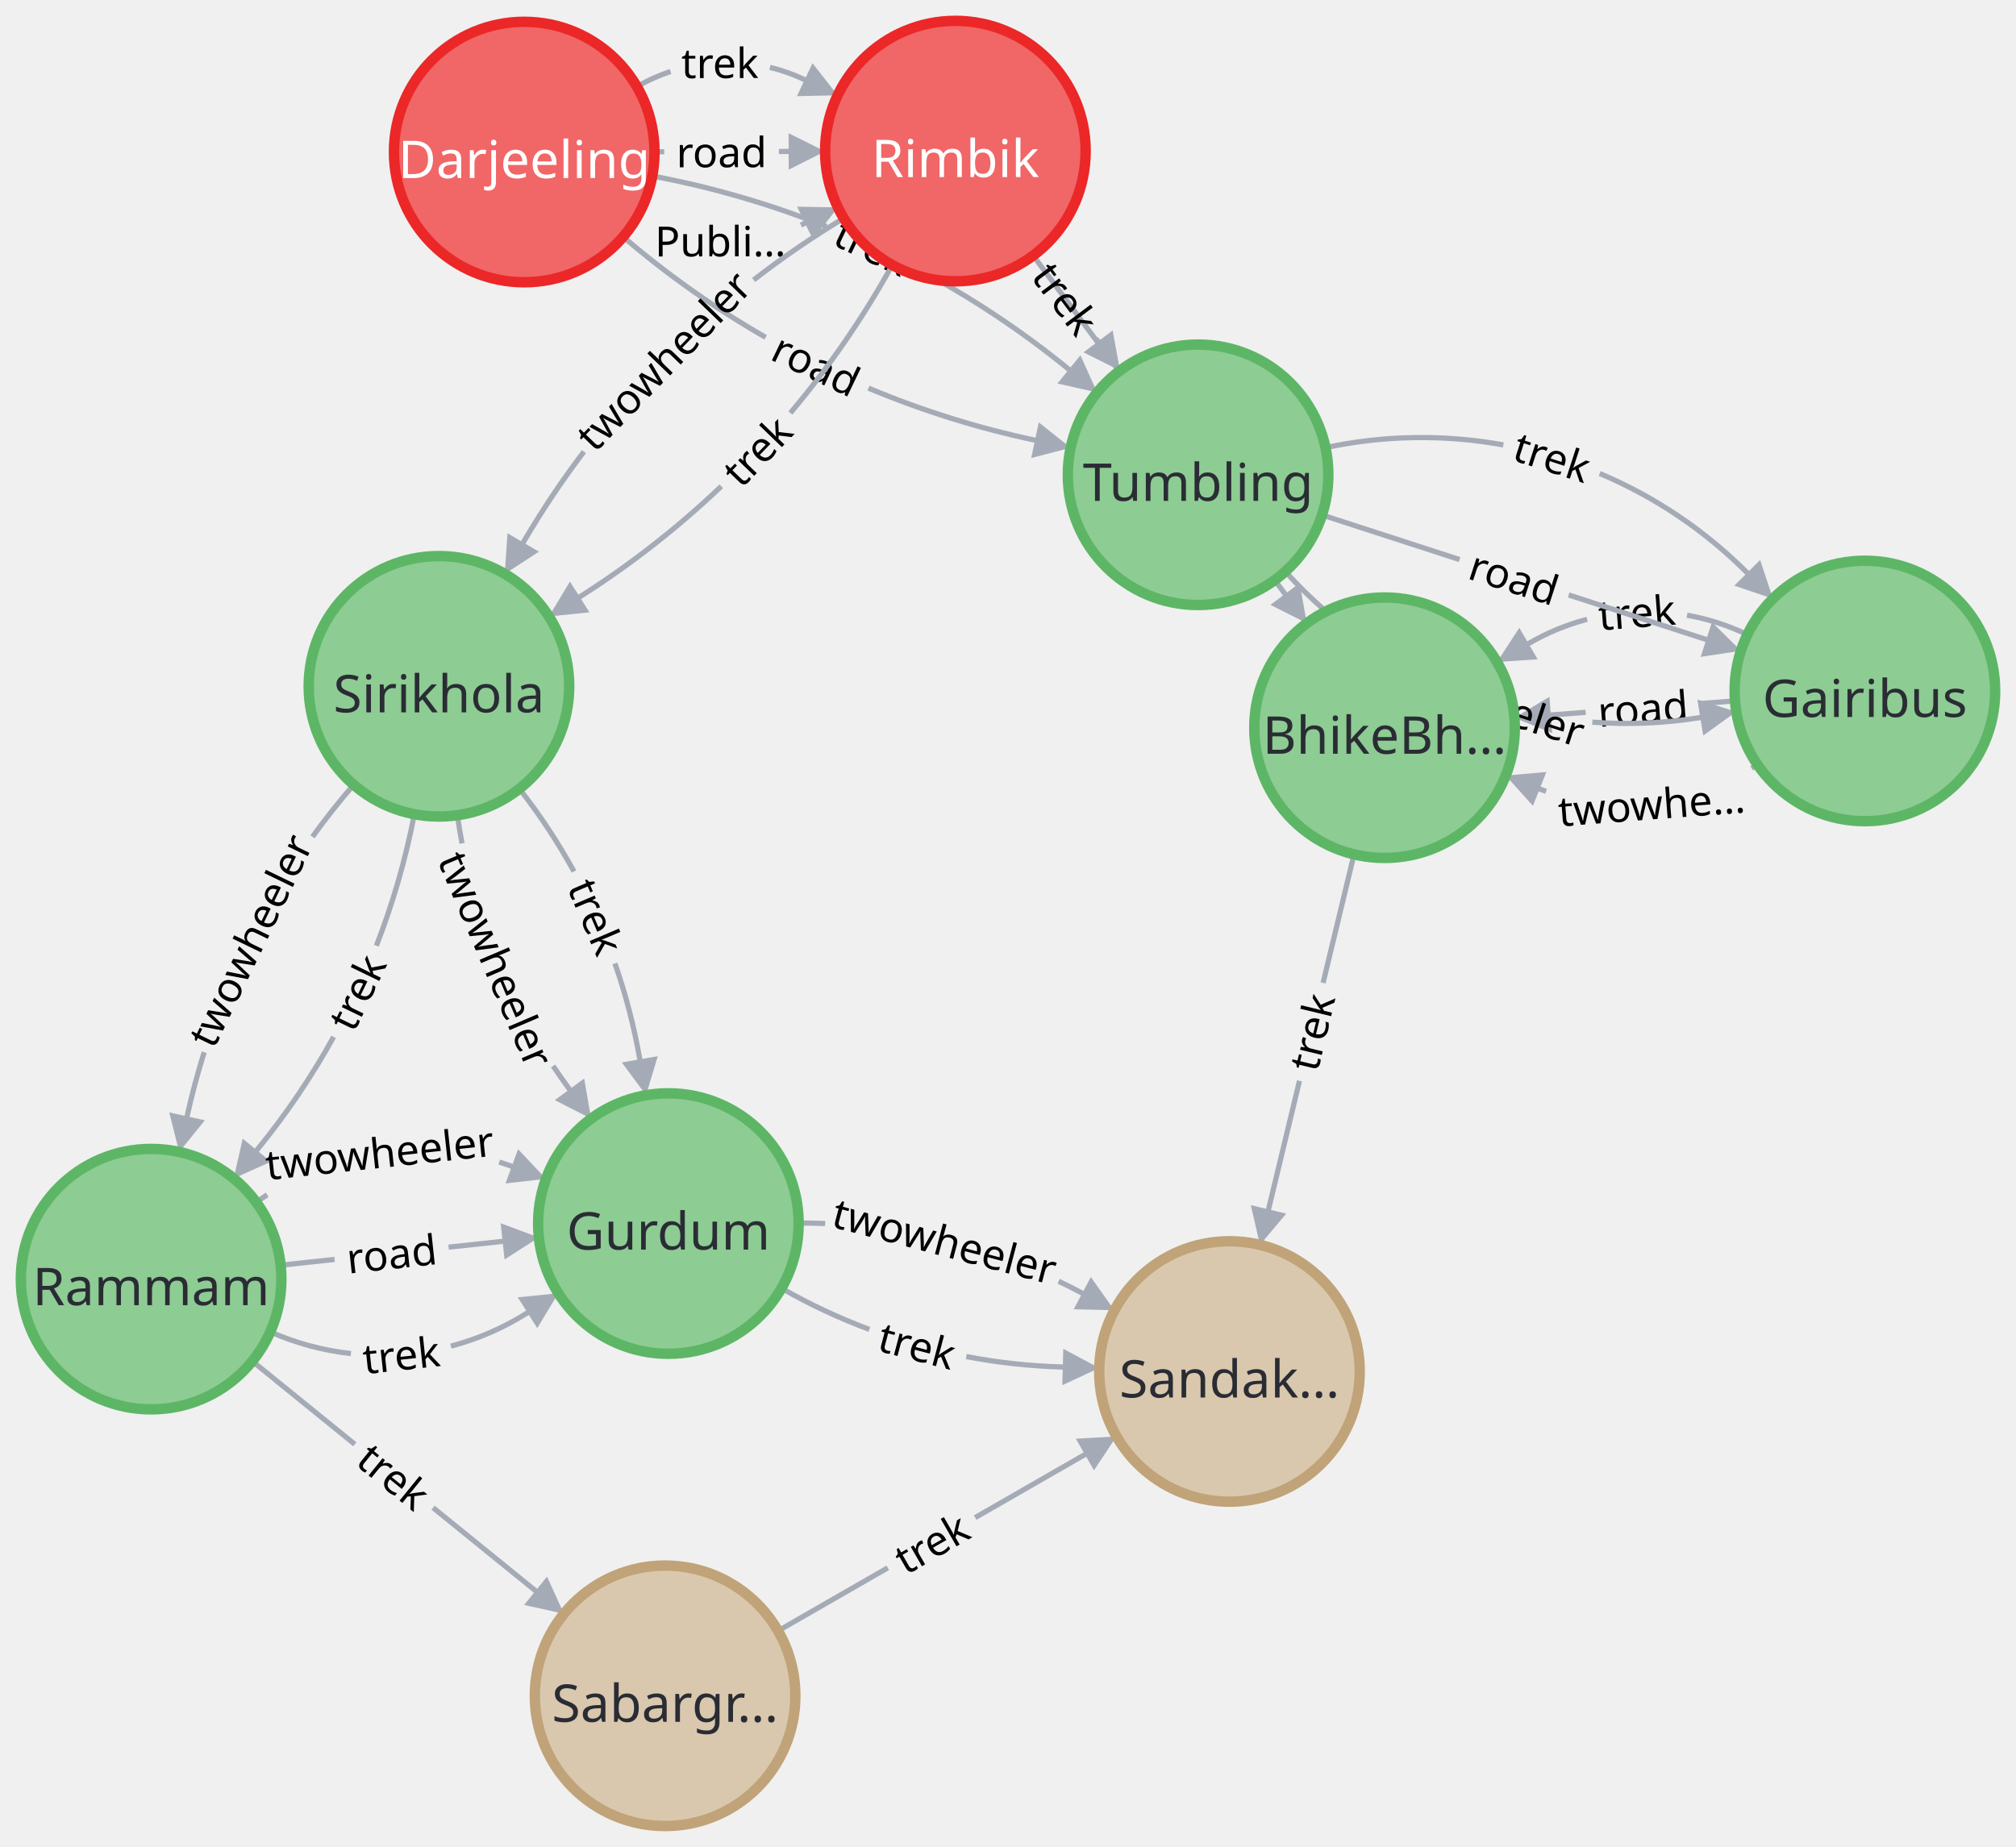
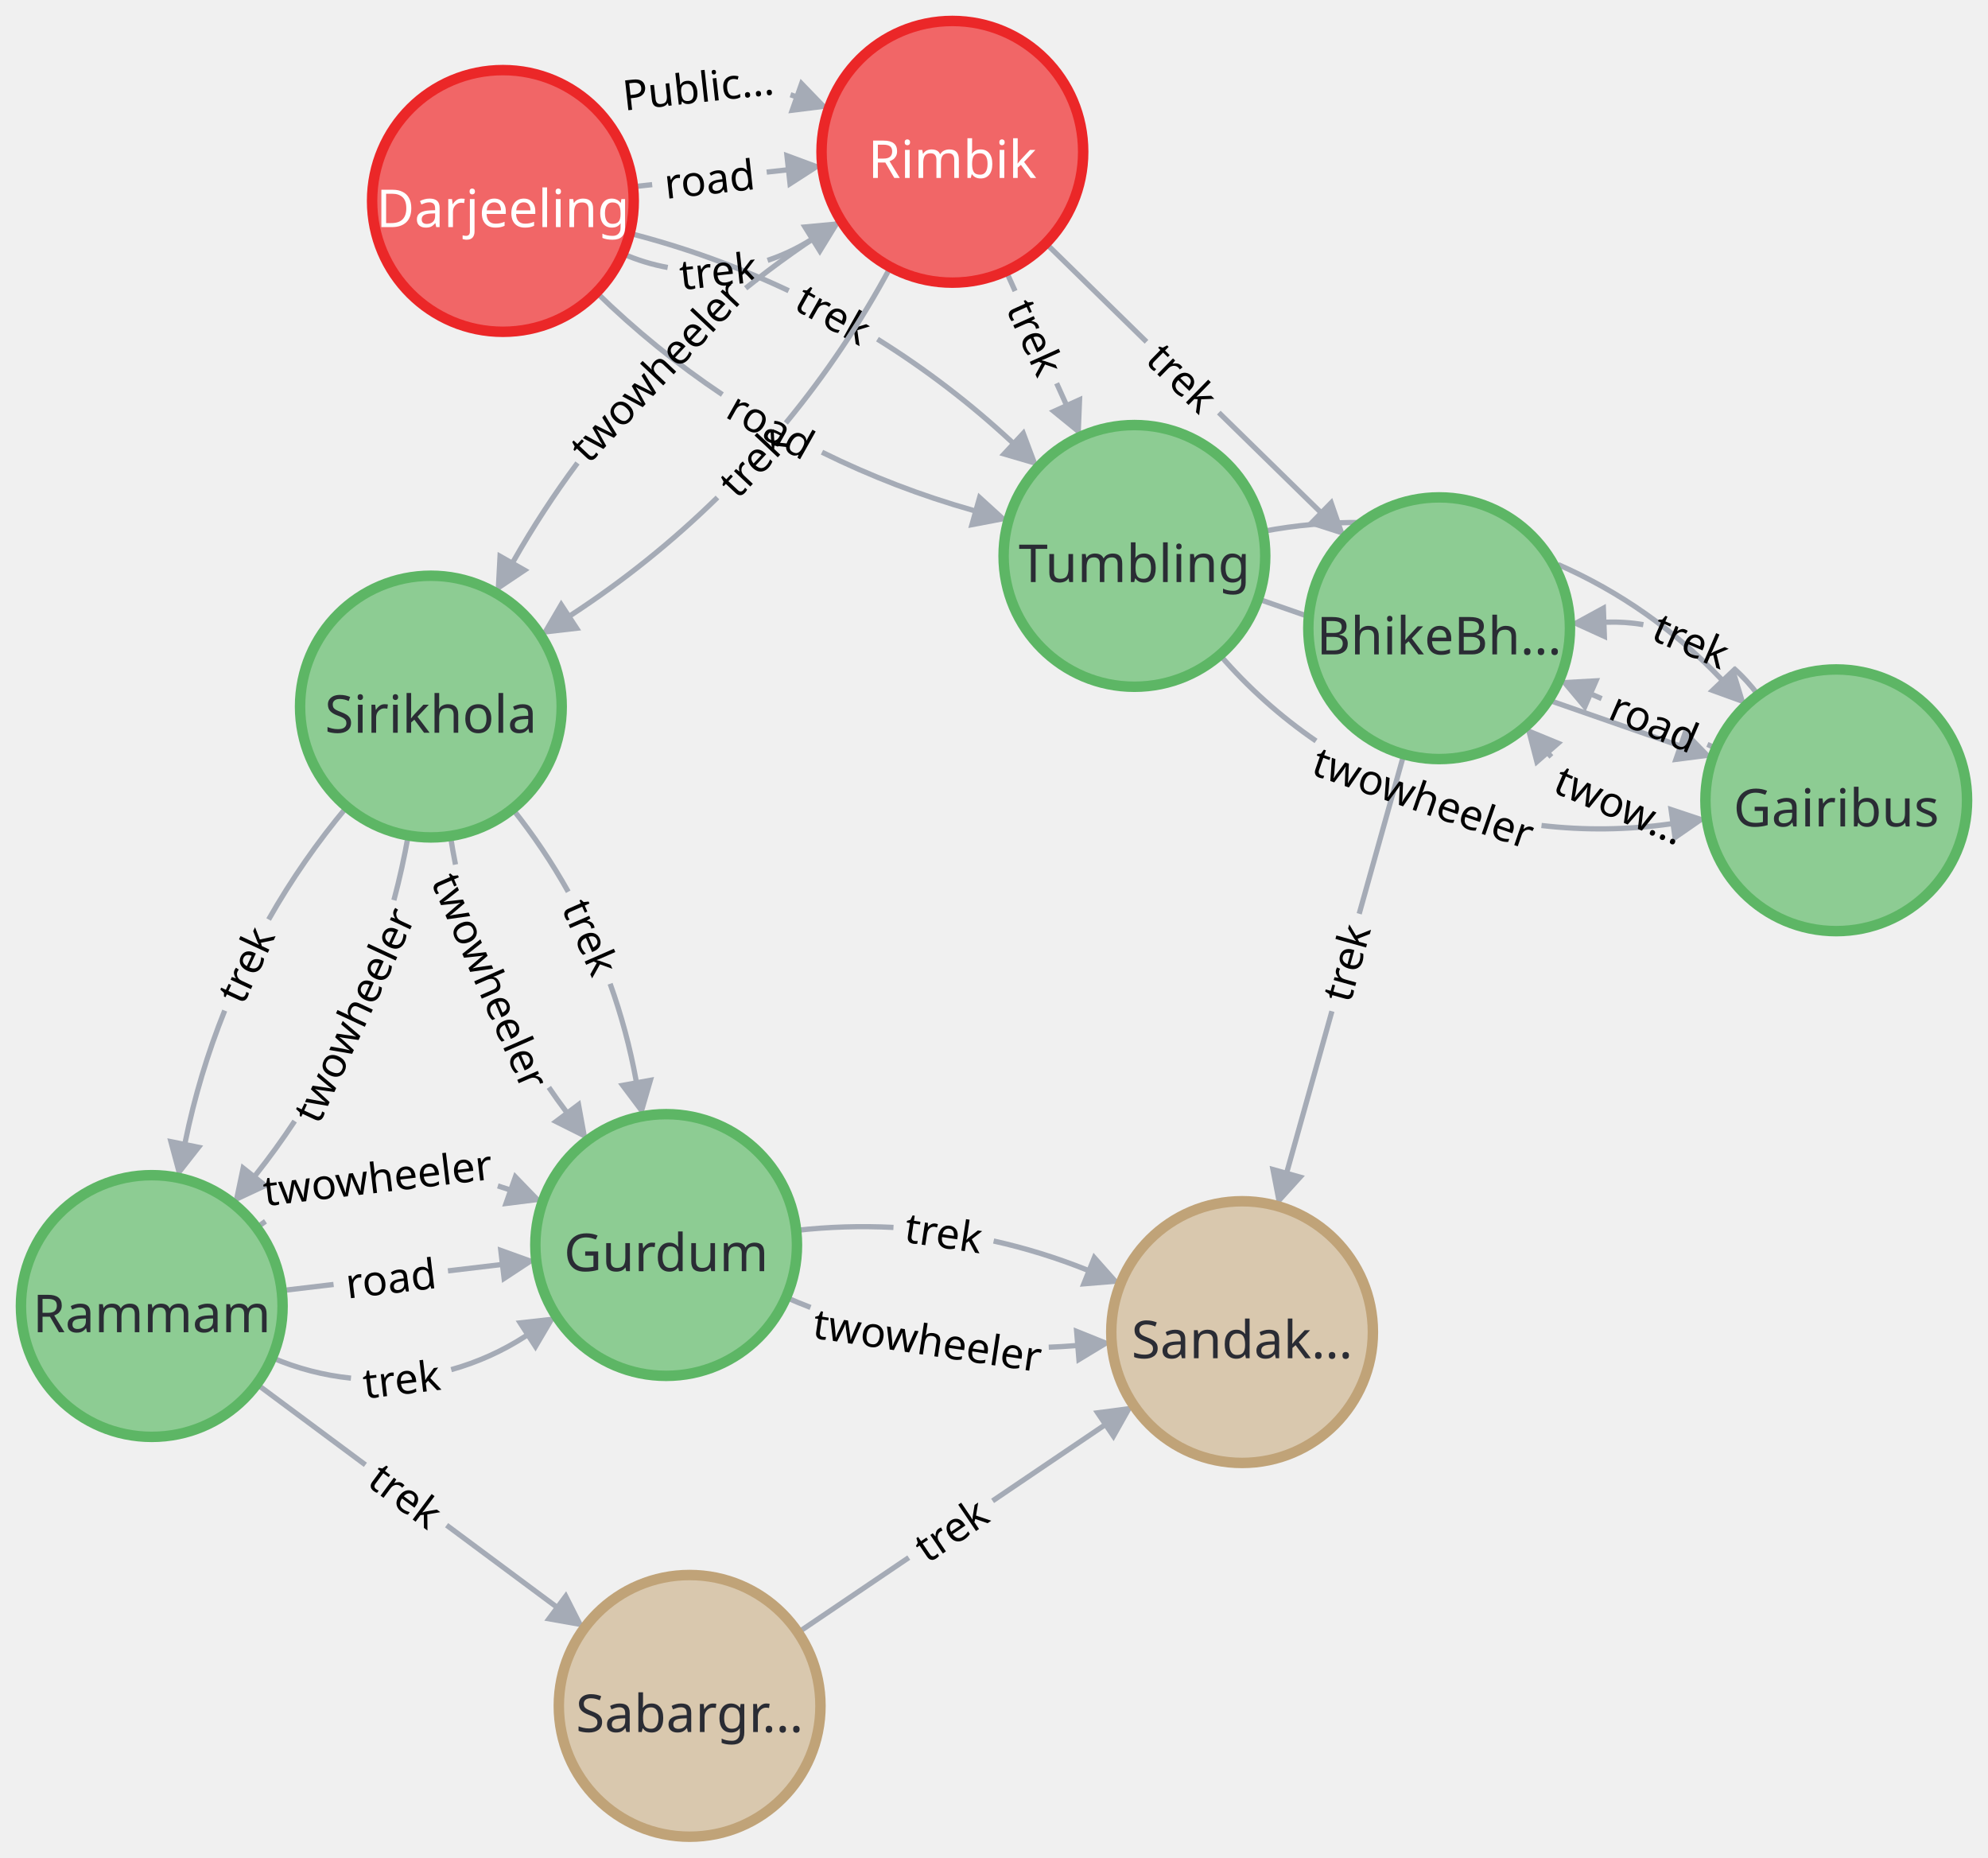
- <svg xmlns="http://www.w3.org/2000/svg" width="386.891" height="354.522" viewBox="-73.691 -75.972 386.891 354.522">
+ <svg xmlns="http://www.w3.org/2000/svg" width="379.889" height="354.903" viewBox="-73.58 -79.37 379.889 354.903">
  <g class="layer relationships">
-     <g class="relationship" transform="translate(26.91328 -46.78785) rotate(385.5985)">
-       <path class="outline" fill="#A5ABB6" stroke="none" d="M 24.019,-6.953 L 24.278,-5.988 A 177.845 177.845 0 0 1 58.529,-11.657 L 58.463,-12.655 A 178.845 178.845 0 0 0 24.019,-6.953 Z M 77.842,-12.889 L 77.8,-11.89 A 177.845 177.845 0 0 1 112.179,-7.048 L 111.473,-4.132 L 119.1,-5.886 L 113.121,-10.936 L 112.414,-8.02 A 178.845 178.845 0 0 0 77.842,-12.889" />
-       <text text-anchor="middle" pointer-events="none" font-size="8px" fill="#000000" x="68.156" y="-9.534" font-family="sans-serif">trek</text>
+     <g class="relationship" transform="translate(22.52342 -40.97876) rotate(389.334)">
+       <path class="outline" fill="#A5ABB6" stroke="none" d="M 24.019,-6.953 L 24.278,-5.988 A 168.044 168.044 0 0 1 56.044,-11.304 L 55.974,-12.301 A 169.044 169.044 0 0 0 24.019,-6.953 Z M 75.355,-12.543 L 75.31,-11.544 A 168.044 168.044 0 0 1 107.199,-7.022 L 106.496,-4.106 L 114.121,-5.866 L 108.138,-10.911 L 107.434,-7.994 A 169.044 169.044 0 0 0 75.355,-12.543" />
+       <text text-anchor="middle" pointer-events="none" font-size="8px" fill="#000000" x="65.667" y="-9.2" font-family="sans-serif">trek</text>
    </g>
-     <g class="relationship" transform="translate(156.2351 15.1687) rotate(377.9656)">
-       <path class="outline" fill="#A5ABB6" stroke="none" d="M 21.401,-12.933 L 21.901,-12.067 A 87.756 87.756 0 0 1 54.017,-23.032 L 53.883,-24.023 A 88.756 88.756 0 0 0 21.401,-12.933 Z M 73.283,-24.506 L 73.199,-23.51 A 87.756 87.756 0 0 1 105.821,-14.156 L 104.452,-11.487 L 112.278,-11.407 L 107.646,-17.716 L 106.277,-15.046 A 88.756 88.756 0 0 0 73.283,-24.506" />
-       <text text-anchor="middle" pointer-events="none" font-size="8px" fill="#000000" x="63.582" y="-21.297" font-family="sans-serif">trek</text>
+     <g class="relationship" transform="translate(143.1981 26.83477) rotate(379.195)">
+       <path class="outline" fill="#A5ABB6" stroke="none" d="M 21.401,-12.933 L 21.901,-12.067 A 95.395 95.395 0 0 1 57.757,-24.11 L 57.632,-25.102 A 96.395 96.395 0 0 0 21.401,-12.933 Z M 77.031,-25.56 L 76.954,-24.563 A 95.395 95.395 0 0 1 113.339,-14.228 L 111.963,-11.562 L 119.789,-11.463 L 115.173,-17.783 L 113.797,-15.117 A 96.395 96.395 0 0 0 77.031,-25.56" />
+       <text text-anchor="middle" pointer-events="none" font-size="8px" fill="#000000" x="67.332" y="-22.321" font-family="sans-serif">trek</text>
    </g>
-     <g class="relationship" transform="translate(284.1997 56.662) rotate(535.6223)">
-       <path class="outline" fill="#A5ABB6" stroke="none" d="M 21.401,12.933 L 21.901,12.067 A 44.332 44.332 0 0 0 33.049,16.615 L 32.8,17.584 A 45.332 45.332 0 0 1 21.401,12.933 Z M 52.189,18.273 L 52.009,17.289 A 44.332 44.332 0 0 0 63.452,13.543 L 62.14,10.845 L 69.966,10.932 L 65.201,17.141 L 63.89,14.443 A 45.332 45.332 0 0 1 52.189,18.273" />
-       <text text-anchor="middle" pointer-events="none" font-size="8px" fill="#000000" x="42.475" y="21.478" transform="rotate(180 42.47492 18.47811)" font-family="sans-serif">trek</text>
+     <g class="relationship" transform="translate(277.3091 73.52403) rotate(203.4219)">
+       <path class="outline" fill="#A5ABB6" stroke="none" d="M 21.401,12.933 L 21.901,12.067 A 34.07 34.07 0 0 0 28.248,14.912 L 27.935,15.861 A 35.07 35.07 0 0 1 21.401,12.933 Z M 47.28,16.624 L 47.043,15.653 A 34.07 34.07 0 0 0 53.595,13.317 L 52.304,10.609 L 60.129,10.756 L 55.316,16.928 L 54.025,14.219 A 35.07 35.07 0 0 1 47.28,16.624" />
+       <text text-anchor="middle" pointer-events="none" font-size="8px" fill="#000000" x="37.574" y="20.105" transform="rotate(180 37.57358 17.10468)" font-family="sans-serif">trek</text>
    </g>
-     <g class="relationship" transform="translate(192.02 63.71868) rotate(463.5425)">
-       <path class="outline" fill="#A5ABB6" stroke="none" d="M 25 0.5 L 50.386 0.5 L 50.386 -0.5 L 25 -0.5 Z M 69.721 0.5 L 95.107 0.5 L 95.107 3.5 L 102.107 0 L 95.107 -3.5 L 95.107 -0.5 L 69.721 -0.5 Z" />
-       <text text-anchor="middle" pointer-events="none" font-size="8px" fill="#000000" x="60.054" y="3" transform="rotate(180 60.05351 0)" font-family="sans-serif">trek</text>
+     <g class="relationship" transform="translate(201.4268 40.65234) rotate(465.644)">
+       <path class="outline" fill="#A5ABB6" stroke="none" d="M 25 0.5 L 56.654 0.5 L 56.654 -0.5 L 25 -0.5 Z M 75.99 0.5 L 107.644 0.5 L 107.644 3.5 L 114.644 0 L 107.644 -3.5 L 107.644 -0.5 L 75.99 -0.5 Z" />
+       <text text-anchor="middle" pointer-events="none" font-size="8px" fill="#000000" x="66.322" y="3" transform="rotate(180 66.32184 0)" font-family="sans-serif">trek</text>
    </g>
-     <g class="relationship" transform="translate(284.1997 56.662) rotate(535.6223)">
-       <path class="outline" fill="#A5ABB6" stroke="none" d="M 25 0.5 L 31.719 0.5 L 31.719 -0.5 L 25 -0.5 Z M 53.731 0.5 L 60.449 0.5 L 60.449 3.5 L 67.449 0 L 60.449 -3.5 L 60.449 -0.5 L 53.731 -0.5 Z" />
-       <text text-anchor="middle" pointer-events="none" font-size="8px" fill="#000000" x="42.725" y="3" transform="rotate(180 42.72469 0)" font-family="sans-serif">road</text>
+     <g class="relationship" transform="translate(22.52342 -40.97876) rotate(389.334)">
+       <path class="outline" fill="#A5ABB6" stroke="none" d="M 24.019,6.953 L 24.278,5.988 A 168.044 168.044 0 0 0 54.714,11.205 L 54.636,12.202 A 169.044 169.044 0 0 1 24.019,6.953 Z M 76.695,12.478 L 76.643,11.479 A 168.044 168.044 0 0 0 107.199,7.022 L 106.496,4.106 L 114.121,5.866 L 108.138,10.911 L 107.434,7.994 A 169.044 169.044 0 0 1 76.695,12.478" />
+       <text text-anchor="middle" pointer-events="none" font-size="8px" fill="#000000" x="65.667" y="15.2" font-family="sans-serif">road</text>
    </g>
-     <g class="relationship" transform="translate(284.1997 56.662) rotate(535.6223)">
-       <path class="outline" fill="#A5ABB6" stroke="none" d="M 21.401,-12.933 L 21.901,-12.067 A 44.332 44.332 0 0 1 23.04,-12.703 L 22.566,-13.583 A 45.332 45.332 0 0 0 21.401,-12.933 Z M 62.681,-15.008 L 62.271,-14.096 A 44.332 44.332 0 0 1 63.452,-13.543 L 62.14,-10.845 L 69.966,-10.932 L 65.201,-17.141 L 63.89,-14.443 A 45.332 45.332 0 0 0 62.681,-15.008" />
-       <text text-anchor="middle" pointer-events="none" font-size="8px" fill="#000000" x="42.475" y="-15.478" transform="rotate(180 42.47492 -18.47811)" font-family="sans-serif">twowhe…</text>
+     <g class="relationship" transform="translate(143.1981 26.83477) rotate(379.195)">
+       <path class="outline" fill="#A5ABB6" stroke="none" d="M 25 0.5 L 56.497 0.5 L 56.497 -0.5 L 25 -0.5 Z M 78.509 0.5 L 110.006 0.5 L 110.006 3.5 L 117.006 0 L 110.006 -3.5 L 110.006 -0.5 L 78.509 -0.5 Z" />
+       <text text-anchor="middle" pointer-events="none" font-size="8px" fill="#000000" x="67.503" y="3" font-family="sans-serif">road</text>
    </g>
-     <g class="relationship" transform="translate(156.2351 15.1687) rotate(377.9656)">
-       <path class="outline" fill="#A5ABB6" stroke="none" d="M 25 0.5 L 52.756 0.5 L 52.756 -0.5 L 25 -0.5 Z M 74.768 0.5 L 102.524 0.5 L 102.524 3.5 L 109.524 0 L 102.524 -3.5 L 102.524 -0.5 L 74.768 -0.5 Z" />
-       <text text-anchor="middle" pointer-events="none" font-size="8px" fill="#000000" x="63.762" y="3" font-family="sans-serif">road</text>
+     <g class="relationship" transform="translate(143.1981 26.83477) rotate(379.195)">
+       <path class="outline" fill="#A5ABB6" stroke="none" d="M 21.401,12.933 L 21.901,12.067 A 95.395 95.395 0 0 0 44.53,21.495 L 44.267,22.46 A 96.395 96.395 0 0 1 21.401,12.933 Z M 90.506,23.553 L 90.289,22.577 A 95.395 95.395 0 0 0 113.339,14.228 L 111.963,11.562 L 119.789,11.463 L 115.173,17.783 L 113.797,15.117 A 96.395 96.395 0 0 1 90.506,23.553" />
+       <text text-anchor="middle" pointer-events="none" font-size="8px" fill="#000000" x="67.332" y="28.321" font-family="sans-serif">twowheeler</text>
    </g>
-     <g class="relationship" transform="translate(156.2351 15.1687) rotate(377.9656)">
-       <path class="outline" fill="#A5ABB6" stroke="none" d="M 21.401,12.933 L 21.901,12.067 A 87.756 87.756 0 0 0 40.842,20.207 L 40.558,21.165 A 88.756 88.756 0 0 1 21.401,12.933 Z M 86.734,22.315 L 86.498,21.343 A 87.756 87.756 0 0 0 105.821,14.156 L 104.452,11.487 L 112.278,11.407 L 107.646,17.716 L 106.277,15.046 A 88.756 88.756 0 0 1 86.734,22.315" />
-       <text text-anchor="middle" pointer-events="none" font-size="8px" fill="#000000" x="63.582" y="27.297" font-family="sans-serif">twowheeler</text>
+     <g class="relationship" transform="translate(277.3091 73.52403) rotate(203.4219)">
+       <path class="outline" fill="#A5ABB6" stroke="none" d="M 25 0.5 L 26.842 0.5 L 26.842 -0.5 L 25 -0.5 Z M 48.854 0.5 L 50.696 0.5 L 50.696 3.5 L 57.696 0 L 50.696 -3.5 L 50.696 -0.5 L 48.854 -0.5 Z" />
+       <text text-anchor="middle" pointer-events="none" font-size="8px" fill="#000000" x="37.848" y="3" transform="rotate(180 37.84816 0)" font-family="sans-serif">road</text>
    </g>
-     <g class="relationship" transform="translate(26.91328 -46.78785) rotate(385.5985)">
-       <path class="outline" fill="#A5ABB6" stroke="none" d="M 24.019,6.953 L 24.278,5.988 A 177.845 177.845 0 0 0 57.199,11.564 L 57.125,12.561 A 178.845 178.845 0 0 1 24.019,6.953 Z M 79.183,12.827 L 79.133,11.828 A 177.845 177.845 0 0 0 112.179,7.048 L 111.473,4.132 L 119.1,5.886 L 113.121,10.936 L 112.414,8.02 A 178.845 178.845 0 0 1 79.183,12.827" />
-       <text text-anchor="middle" pointer-events="none" font-size="8px" fill="#000000" x="68.156" y="15.534" font-family="sans-serif">road</text>
+     <g class="relationship" transform="translate(277.3091 73.52403) rotate(203.4219)">
+       <path class="outline" fill="#A5ABB6" stroke="none" d="M 21.401,-12.933 L 21.901,-12.067 A 34.07 34.07 0 0 1 22.437,-12.37 L 21.953,-13.245 A 35.07 35.07 0 0 0 21.401,-12.933 Z M 53.45,-14.487 L 53.036,-13.577 A 34.07 34.07 0 0 1 53.595,-13.317 L 52.304,-10.609 L 60.129,-10.756 L 55.316,-16.928 L 54.025,-14.219 A 35.07 35.07 0 0 0 53.45,-14.487" />
+       <text text-anchor="middle" pointer-events="none" font-size="8px" fill="#000000" x="37.574" y="-14.105" transform="rotate(180 37.57358 -17.10468)" font-family="sans-serif">twow…</text>
    </g>
-     <g class="relationship" transform="translate(26.91328 -46.78785) rotate(359.8724)">
-       <path class="outline" fill="#A5ABB6" stroke="none" d="M 21.401,12.933 L 21.901,12.067 A 34.119 34.119 0 0 0 22.647,12.486 L 22.169,13.364 A 35.119 35.119 0 0 1 21.401,12.933 Z M 53.272,14.59 L 52.864,13.677 A 34.119 34.119 0 0 0 53.642,13.318 L 52.351,10.61 L 60.176,10.757 L 55.363,16.929 L 54.072,14.221 A 35.119 35.119 0 0 1 53.272,14.59" />
-       <text text-anchor="middle" pointer-events="none" font-size="8px" fill="#000000" x="37.597" y="20.111" font-family="sans-serif">Publi…</text>
+     <g class="relationship" transform="translate(22.52342 -40.97876) rotate(353.7598)">
+       <path class="outline" fill="#A5ABB6" stroke="none" d="M 21.401,12.933 L 21.901,12.067 A 37.975 37.975 0 0 0 30.061,15.579 L 29.776,16.537 A 38.975 38.975 0 0 1 21.401,12.933 Z M 49.144,17.27 L 48.932,16.293 A 37.975 37.975 0 0 0 57.335,13.408 L 56.036,10.704 L 63.861,10.827 L 59.067,17.014 L 57.768,14.31 A 38.975 38.975 0 0 1 49.144,17.27" />
+       <text text-anchor="middle" pointer-events="none" font-size="8px" fill="#000000" x="39.433" y="20.627" font-family="sans-serif">trek</text>
    </g>
-     <g class="relationship" transform="translate(109.6559 -46.97216) rotate(413.3474)">
-       <path class="outline" fill="#A5ABB6" stroke="none" d="M 25 0.5 L 55.818 0.5 L 55.818 -0.5 L 25 -0.5 Z M 75.154 0.5 L 105.972 0.5 L 105.972 3.5 L 112.972 0 L 105.972 -3.5 L 105.972 -0.5 L 75.154 -0.5 Z" />
-       <text text-anchor="middle" pointer-events="none" font-size="8px" fill="#000000" x="65.486" y="3" font-family="sans-serif">trek</text>
+     <g class="relationship" transform="translate(108.4062 -50.36955) rotate(493.2332)">
+       <path class="outline" fill="#A5ABB6" stroke="none" d="M 24.019,-6.953 L 24.278,-5.988 A 181.944 181.944 0 0 1 59.57,-11.804 L 59.505,-12.802 A 182.944 182.944 0 0 0 24.019,-6.953 Z M 78.883,-13.033 L 78.842,-12.034 A 181.944 181.944 0 0 1 114.263,-7.058 L 113.556,-4.143 L 121.184,-5.894 L 115.206,-10.946 L 114.499,-8.03 A 182.944 182.944 0 0 0 78.883,-13.033" />
+       <text text-anchor="middle" pointer-events="none" font-size="8px" fill="#000000" x="69.197" y="-9.674" transform="rotate(180 69.19708 -12.67418)" font-family="sans-serif">trek</text>
    </g>
-     <g class="relationship" transform="translate(109.6559 -46.97216) rotate(493.9688)">
-       <path class="outline" fill="#A5ABB6" stroke="none" d="M 24.019,-6.953 L 24.278,-5.988 A 176.573 176.573 0 0 1 58.207,-11.611 L 58.14,-12.609 A 177.573 177.573 0 0 0 24.019,-6.953 Z M 77.519,-12.844 L 77.477,-11.845 A 176.573 176.573 0 0 1 111.532,-7.045 L 110.826,-4.129 L 118.453,-5.883 L 112.474,-10.932 L 111.768,-8.017 A 177.573 177.573 0 0 0 77.519,-12.844" />
-       <text text-anchor="middle" pointer-events="none" font-size="8px" fill="#000000" x="67.833" y="-9.491" transform="rotate(180 67.83257 -12.49111)" font-family="sans-serif">trek</text>
+     <g class="relationship" transform="translate(8.757646 55.62226) rotate(426.3914)">
+       <path class="outline" fill="#A5ABB6" stroke="none" d="M 24.019,-6.953 L 24.278,-5.988 A 116.204 116.204 0 0 1 42.976,-9.389 L 42.878,-10.384 A 117.204 117.204 0 0 0 24.019,-6.953 Z M 62.273,-10.679 L 62.205,-9.681 A 116.204 116.204 0 0 1 80.999,-6.851 L 80.311,-3.931 L 87.927,-5.732 L 81.916,-10.744 L 81.228,-7.824 A 117.204 117.204 0 0 0 62.273,-10.679" />
+       <text text-anchor="middle" pointer-events="none" font-size="8px" fill="#000000" x="52.577" y="-7.434" font-family="sans-serif">trek</text>
    </g>
-     <g class="relationship" transform="translate(10.54853 55.76858) rotate(426.8807)">
-       <path class="outline" fill="#A5ABB6" stroke="none" d="M 24.019,-6.953 L 24.278,-5.988 A 115.954 115.954 0 0 1 42.914,-9.379 L 42.816,-10.374 A 116.954 116.954 0 0 0 24.019,-6.953 Z M 62.21,-10.67 L 62.142,-9.672 A 115.954 115.954 0 0 1 80.873,-6.85 L 80.185,-3.93 L 87.801,-5.732 L 81.79,-10.743 L 81.102,-7.823 A 116.954 116.954 0 0 0 62.21,-10.67" />
-       <text text-anchor="middle" pointer-events="none" font-size="8px" fill="#000000" x="52.514" y="-7.425" font-family="sans-serif">trek</text>
+     <g class="relationship" transform="translate(53.71674 158.4873) rotate(368.5958)">
+       <path class="outline" fill="#A5ABB6" stroke="none" d="M 24.019,6.953 L 24.278,5.988 A 114.297 114.297 0 0 0 29.171,7.184 L 28.955,8.16 A 115.297 115.297 0 0 1 24.019,6.953 Z M 75.299,8.871 L 75.113,7.889 A 114.297 114.297 0 0 0 80.04,6.843 L 79.353,3.923 L 86.969,5.726 L 80.957,10.737 L 80.269,7.817 A 115.297 115.297 0 0 1 75.299,8.871" />
+       <text text-anchor="middle" pointer-events="none" font-size="8px" fill="#000000" x="52.098" y="13.369" font-family="sans-serif">twowheeler</text>
    </g>
-     <g class="relationship" transform="translate(54.57805 158.8983) rotate(374.772)">
-       <path class="outline" fill="#A5ABB6" stroke="none" d="M 24.019,6.953 L 24.278,5.988 A 114.405 114.405 0 0 0 42.526,9.32 L 42.427,10.315 A 115.405 115.405 0 0 1 24.019,6.953 Z M 61.822,10.613 L 61.753,9.615 A 114.405 114.405 0 0 0 80.095,6.844 L 79.408,3.923 L 87.023,5.727 L 81.011,10.737 L 80.324,7.817 A 115.405 115.405 0 0 1 61.822,10.613" />
-       <text text-anchor="middle" pointer-events="none" font-size="8px" fill="#000000" x="52.126" y="13.372" font-family="sans-serif">trek</text>
+     <g class="relationship" transform="translate(22.52342 -40.97876) rotate(353.7598)">
+       <path class="outline" fill="#A5ABB6" stroke="none" d="M 25 0.5 L 28.691 0.5 L 28.691 -0.5 L 25 -0.5 Z M 50.703 0.5 L 54.395 0.5 L 54.395 3.5 L 61.395 0 L 54.395 -3.5 L 54.395 -0.5 L 50.703 -0.5 Z" />
+       <text text-anchor="middle" pointer-events="none" font-size="8px" fill="#000000" x="39.697" y="3" font-family="sans-serif">road</text>
    </g>
-     <g class="relationship" transform="translate(54.57805 158.8983) rotate(374.772)">
-       <path class="outline" fill="#A5ABB6" stroke="none" d="M 24.019,-6.953 L 24.278,-5.988 A 114.405 114.405 0 0 1 29.198,-7.19 L 28.982,-8.166 A 115.405 115.405 0 0 0 24.019,-6.953 Z M 75.326,-8.877 L 75.14,-7.894 A 114.405 114.405 0 0 1 80.095,-6.844 L 79.408,-3.923 L 87.023,-5.727 L 81.011,-10.737 L 80.324,-7.817 A 115.405 115.405 0 0 0 75.326,-8.877" />
-       <text text-anchor="middle" pointer-events="none" font-size="8px" fill="#000000" x="52.126" y="-7.372" font-family="sans-serif">twowheeler</text>
+     <g class="relationship" transform="translate(22.52342 -40.97876) rotate(353.7598)">
+       <path class="outline" fill="#A5ABB6" stroke="none" d="M 21.401,-12.933 L 21.901,-12.067 A 37.975 37.975 0 0 1 22.584,-12.452 L 22.102,-13.329 A 38.975 38.975 0 0 0 21.401,-12.933 Z M 57.038,-14.651 L 56.624,-13.741 A 37.975 37.975 0 0 1 57.335,-13.408 L 56.036,-10.704 L 63.861,-10.827 L 59.067,-17.014 L 57.768,-14.31 A 38.975 38.975 0 0 0 57.038,-14.651" />
+       <text text-anchor="middle" pointer-events="none" font-size="8px" fill="#000000" x="39.433" y="-14.627" font-family="sans-serif">Public…</text>
    </g>
-     <g class="relationship" transform="translate(10.54853 55.76858) rotate(426.8807)">
-       <path class="outline" fill="#A5ABB6" stroke="none" d="M 24.019,6.953 L 24.278,5.988 A 115.954 115.954 0 0 0 29.58,7.275 L 29.367,8.252 A 116.954 116.954 0 0 1 24.019,6.953 Z M 75.717,8.959 L 75.534,7.976 A 115.954 115.954 0 0 0 80.873,6.85 L 80.185,3.93 L 87.801,5.732 L 81.79,10.743 L 81.102,7.823 A 116.954 116.954 0 0 1 75.717,8.959" />
-       <text text-anchor="middle" pointer-events="none" font-size="8px" fill="#000000" x="52.514" y="13.425" font-family="sans-serif">twowheeler</text>
+     <g class="relationship" transform="translate(108.4062 -50.36955) rotate(493.2332)">
+       <path class="outline" fill="#A5ABB6" stroke="none" d="M 24.019,6.953 L 24.278,5.988 A 181.944 181.944 0 0 0 46.116,10.426 L 45.977,11.417 A 182.944 182.944 0 0 1 24.019,6.953 Z M 92.44,11.969 L 92.325,10.976 A 181.944 181.944 0 0 0 114.263,7.058 L 113.556,4.143 L 121.184,5.894 L 115.206,10.946 L 114.499,8.03 A 182.944 182.944 0 0 1 92.44,11.969" />
+       <text text-anchor="middle" pointer-events="none" font-size="8px" fill="#000000" x="69.197" y="15.674" transform="rotate(180 69.19708 12.67418)" font-family="sans-serif">twowheeler</text>
    </g>
-     <g class="relationship" transform="translate(109.6559 -46.97216) rotate(493.9688)">
-       <path class="outline" fill="#A5ABB6" stroke="none" d="M 24.019,6.953 L 24.278,5.988 A 176.573 176.573 0 0 0 44.758,10.194 L 44.615,11.184 A 177.573 177.573 0 0 1 24.019,6.953 Z M 91.075,11.746 L 90.956,10.754 A 176.573 176.573 0 0 0 111.532,7.045 L 110.826,4.129 L 118.453,5.883 L 112.474,10.932 L 111.768,8.017 A 177.573 177.573 0 0 1 91.075,11.746" />
-       <text text-anchor="middle" pointer-events="none" font-size="8px" fill="#000000" x="67.833" y="15.491" transform="rotate(180 67.83257 12.49111)" font-family="sans-serif">twowheeler</text>
+     <g class="relationship" transform="translate(8.757646 55.62226) rotate(426.3914)">
+       <path class="outline" fill="#A5ABB6" stroke="none" d="M 24.019,6.953 L 24.278,5.988 A 116.204 116.204 0 0 0 29.642,7.289 L 29.429,8.266 A 117.204 117.204 0 0 1 24.019,6.953 Z M 75.78,8.972 L 75.597,7.989 A 116.204 116.204 0 0 0 80.999,6.851 L 80.311,3.931 L 87.927,5.732 L 81.916,10.744 L 81.228,7.824 A 117.204 117.204 0 0 1 75.78,8.972" />
+       <text text-anchor="middle" pointer-events="none" font-size="8px" fill="#000000" x="52.577" y="13.434" font-family="sans-serif">twowheeler</text>
    </g>
-     <g class="relationship" transform="translate(26.91328 -46.78785) rotate(359.8724)">
-       <path class="outline" fill="#A5ABB6" stroke="none" d="M 25 0.5 L 26.866 0.5 L 26.866 -0.5 L 25 -0.5 Z M 48.877 0.5 L 50.743 0.5 L 50.743 3.5 L 57.743 0 L 50.743 -3.5 L 50.743 -0.5 L 48.877 -0.5 Z" />
-       <text text-anchor="middle" pointer-events="none" font-size="8px" fill="#000000" x="37.871" y="3" font-family="sans-serif">road</text>
+     <g class="relationship" transform="translate(53.71674 158.4873) rotate(368.5958)">
+       <path class="outline" fill="#A5ABB6" stroke="none" d="M 24.019,-6.953 L 24.278,-5.988 A 114.297 114.297 0 0 1 42.499,-9.316 L 42.399,-10.311 A 115.297 115.297 0 0 0 24.019,-6.953 Z M 61.794,-10.609 L 61.726,-9.611 A 114.297 114.297 0 0 1 80.04,-6.843 L 79.353,-3.923 L 86.969,-5.726 L 80.957,-10.737 L 80.269,-7.817 A 115.297 115.297 0 0 0 61.794,-10.609" />
+       <text text-anchor="middle" pointer-events="none" font-size="8px" fill="#000000" x="52.098" y="-7.369" font-family="sans-serif">trek</text>
    </g>
-     <g class="relationship" transform="translate(26.91328 -46.78785) rotate(359.8724)">
-       <path class="outline" fill="#A5ABB6" stroke="none" d="M 21.401,-12.933 L 21.901,-12.067 A 34.119 34.119 0 0 1 28.271,-14.92 L 27.958,-15.87 A 35.119 35.119 0 0 0 21.401,-12.933 Z M 47.304,-16.633 L 47.066,-15.661 A 34.119 34.119 0 0 1 53.642,-13.318 L 52.351,-10.61 L 60.176,-10.757 L 55.363,-16.929 L 54.072,-14.221 A 35.119 35.119 0 0 0 47.304,-16.633" />
-       <text text-anchor="middle" pointer-events="none" font-size="8px" fill="#000000" x="37.597" y="-14.111" font-family="sans-serif">trek</text>
+     <g class="relationship" transform="translate(108.4062 -50.36955) rotate(404.3778)">
+       <path class="outline" fill="#A5ABB6" stroke="none" d="M 25 0.5 L 51.905 0.5 L 51.905 -0.5 L 25 -0.5 Z M 71.241 0.5 L 98.145 0.5 L 98.145 3.5 L 105.145 0 L 98.145 -3.5 L 98.145 -0.5 L 71.241 -0.5 Z" />
+       <text text-anchor="middle" pointer-events="none" font-size="8px" fill="#000000" x="61.573" y="3" font-family="sans-serif">trek</text>
    </g>
-     <g class="relationship" transform="translate(109.6559 -46.97216) rotate(413.1457)">
-       <path class="outline" fill="#A5ABB6" stroke="none" d="M 25 0.5 L 25.662 0.5 L 25.662 -0.5 L 25 -0.5 Z M 44.998 0.5 L 45.66 0.5 L 45.66 3.5 L 52.66 0 L 45.66 -3.5 L 45.66 -0.5 L 44.998 -0.5 Z" />
-       <text text-anchor="middle" pointer-events="none" font-size="8px" fill="#000000" x="35.33" y="3" font-family="sans-serif">trek</text>
+     <g class="relationship" transform="translate(108.4062 -50.36955) rotate(425.7414)">
+       <path class="outline" fill="#A5ABB6" stroke="none" d="M 25 0.5 L 29.173 0.5 L 29.173 -0.5 L 25 -0.5 Z M 48.509 0.5 L 52.682 0.5 L 52.682 3.5 L 59.682 0 L 52.682 -3.5 L 52.682 -0.5 L 48.509 -0.5 Z" />
+       <text text-anchor="middle" pointer-events="none" font-size="8px" fill="#000000" x="38.841" y="3" font-family="sans-serif">trek</text>
    </g>
-     <g class="relationship" transform="translate(10.54853 55.76858) rotate(475.8926)">
-       <path class="outline" fill="#A5ABB6" stroke="none" d="M 24.019,-6.953 L 24.278,-5.988 A 144.481 144.481 0 0 1 50.086,-10.445 L 50.005,-11.442 A 145.481 145.481 0 0 0 24.019,-6.953 Z M 69.392,-11.706 L 69.339,-10.707 A 144.481 144.481 0 0 1 95.259,-6.953 L 94.561,-4.035 L 102.183,-5.812 L 96.189,-10.843 L 95.491,-7.925 A 145.481 145.481 0 0 0 69.392,-11.706" />
-       <text text-anchor="middle" pointer-events="none" font-size="8px" fill="#000000" x="59.701" y="-8.397" transform="rotate(180 59.70112 -11.39719)" font-family="sans-serif">trek</text>
+     <g class="relationship" transform="translate(8.757646 55.62226) rotate(474.9736)">
+       <path class="outline" fill="#A5ABB6" stroke="none" d="M 24.019,-6.953 L 24.278,-5.988 A 144.151 144.151 0 0 1 36.599,-8.717 L 36.426,-9.702 A 145.151 145.151 0 0 0 24.019,-6.953 Z M 82.847,-10.334 L 82.7,-9.345 A 144.151 144.151 0 0 1 95.092,-6.951 L 94.395,-4.034 L 102.016,-5.811 L 96.022,-10.842 L 95.324,-7.924 A 145.151 145.151 0 0 0 82.847,-10.334" />
+       <text text-anchor="middle" pointer-events="none" font-size="8px" fill="#000000" x="59.618" y="-8.386" transform="rotate(180 59.61781 -11.38596)" font-family="sans-serif">twowheeler</text>
    </g>
-     <g class="relationship" transform="translate(-44.69142 169.5682) rotate(353.8651)">
-       <path class="outline" fill="#A5ABB6" stroke="none" d="M 21.401,12.933 L 21.901,12.067 A 52.044 52.044 0 0 0 36.716,17.819 L 36.5,18.795 A 53.044 53.044 0 0 1 21.401,12.933 Z M 55.9,19.436 L 55.749,18.448 A 52.044 52.044 0 0 0 70.912,13.687 L 69.586,10.995 L 77.413,11.043 L 72.679,17.275 L 71.353,14.584 A 53.044 53.044 0 0 1 55.9,19.436" />
-       <text text-anchor="middle" pointer-events="none" font-size="8px" fill="#000000" x="46.187" y="22.511" font-family="sans-serif">trek</text>
+     <g class="relationship" transform="translate(-44.57979 170.1423) rotate(353.238)">
+       <path class="outline" fill="#A5ABB6" stroke="none" d="M 21.401,12.933 L 21.901,12.067 A 51.153 51.153 0 0 0 36.29,17.682 L 36.071,18.658 A 52.153 52.153 0 0 1 21.401,12.933 Z M 55.47,19.304 L 55.317,18.316 A 51.153 51.153 0 0 0 70.048,13.671 L 68.724,10.979 L 76.55,11.031 L 71.813,17.261 L 70.489,14.569 A 52.153 52.153 0 0 1 55.47,19.304" />
+       <text text-anchor="middle" pointer-events="none" font-size="8px" fill="#000000" x="45.757" y="22.392" font-family="sans-serif">trek</text>
    </g>
-     <g class="relationship" transform="translate(-44.69142 169.5682) rotate(353.8651)">
-       <path class="outline" fill="#A5ABB6" stroke="none" d="M 25 0.5 L 35.415 0.5 L 35.415 -0.5 L 25 -0.5 Z M 57.426 0.5 L 67.841 0.5 L 67.841 3.5 L 74.841 0 L 67.841 -3.5 L 67.841 -0.5 L 57.426 -0.5 Z" />
-       <text text-anchor="middle" pointer-events="none" font-size="8px" fill="#000000" x="46.421" y="3" font-family="sans-serif">road</text>
+     <g class="relationship" transform="translate(8.757646 55.62226) rotate(474.9736)">
+       <path class="outline" fill="#A5ABB6" stroke="none" d="M 24.019,6.953 L 24.278,5.988 A 144.151 144.151 0 0 0 50.003,10.433 L 49.922,11.43 A 145.151 145.151 0 0 1 24.019,6.953 Z M 69.309,11.694 L 69.255,10.695 A 144.151 144.151 0 0 0 95.092,6.951 L 94.395,4.034 L 102.016,5.811 L 96.022,10.842 L 95.324,7.924 A 145.151 145.151 0 0 1 69.309,11.694" />
+       <text text-anchor="middle" pointer-events="none" font-size="8px" fill="#000000" x="59.618" y="14.386" transform="rotate(180 59.61781 11.38596)" font-family="sans-serif">trek</text>
    </g>
-     <g class="relationship" transform="translate(-44.69142 169.5682) rotate(353.8651)">
-       <path class="outline" fill="#A5ABB6" stroke="none" d="M 21.401,-12.933 L 21.901,-12.067 A 52.044 52.044 0 0 1 24.112,-13.273 L 23.655,-14.163 A 53.044 53.044 0 0 0 21.401,-12.933 Z M 69.023,-15.662 L 68.625,-14.744 A 52.044 52.044 0 0 1 70.912,-13.687 L 69.586,-10.995 L 77.413,-11.043 L 72.679,-17.275 L 71.353,-14.584 A 53.044 53.044 0 0 0 69.023,-15.662" />
-       <text text-anchor="middle" pointer-events="none" font-size="8px" fill="#000000" x="46.187" y="-16.511" font-family="sans-serif">twowheeler</text>
+     <g class="relationship" transform="translate(-44.57979 170.1423) rotate(353.238)">
+       <path class="outline" fill="#A5ABB6" stroke="none" d="M 25 0.5 L 34.987 0.5 L 34.987 -0.5 L 25 -0.5 Z M 56.998 0.5 L 66.985 0.5 L 66.985 3.5 L 73.985 0 L 66.985 -3.5 L 66.985 -0.5 L 56.998 -0.5 Z" />
+       <text text-anchor="middle" pointer-events="none" font-size="8px" fill="#000000" x="45.993" y="3" font-family="sans-serif">road</text>
    </g>
-     <g class="relationship" transform="translate(10.54853 55.76858) rotate(475.8926)">
-       <path class="outline" fill="#A5ABB6" stroke="none" d="M 24.019,6.953 L 24.278,5.988 A 144.481 144.481 0 0 0 36.682,8.733 L 36.509,9.718 A 145.481 145.481 0 0 1 24.019,6.953 Z M 82.93,10.349 L 82.784,9.36 A 144.481 144.481 0 0 0 95.259,6.953 L 94.561,4.035 L 102.183,5.812 L 96.189,10.843 L 95.491,7.925 A 145.481 145.481 0 0 1 82.93,10.349" />
-       <text text-anchor="middle" pointer-events="none" font-size="8px" fill="#000000" x="59.701" y="14.397" transform="rotate(180 59.70112 11.39719)" font-family="sans-serif">twowheeler</text>
+     <g class="relationship" transform="translate(-44.57979 170.1423) rotate(353.238)">
+       <path class="outline" fill="#A5ABB6" stroke="none" d="M 21.401,-12.933 L 21.901,-12.067 A 51.153 51.153 0 0 1 23.716,-13.067 L 23.251,-13.952 A 52.153 52.153 0 0 0 21.401,-12.933 Z M 68.575,-15.462 L 68.17,-14.548 A 51.153 51.153 0 0 1 70.048,-13.671 L 68.724,-10.979 L 76.55,-11.031 L 71.813,-17.261 L 70.489,-14.569 A 52.153 52.153 0 0 0 68.575,-15.462" />
+       <text text-anchor="middle" pointer-events="none" font-size="8px" fill="#000000" x="45.757" y="-16.392" font-family="sans-serif">twowheeler</text>
    </g>
-     <g class="relationship" transform="translate(-44.69142 169.5682) rotate(399.0371)">
-       <path class="outline" fill="#A5ABB6" stroke="none" d="M 25 0.5 L 50.327 0.5 L 50.327 -0.5 L 25 -0.5 Z M 69.663 0.5 L 94.99 0.5 L 94.99 3.5 L 101.99 0 L 94.99 -3.5 L 94.99 -0.5 L 69.663 -0.5 Z" />
-       <text text-anchor="middle" pointer-events="none" font-size="8px" fill="#000000" x="59.995" y="3" font-family="sans-serif">trek</text>
+     <g class="relationship" transform="translate(-44.57979 170.1423) rotate(396.6205)">
+       <path class="outline" fill="#A5ABB6" stroke="none" d="M 25 0.5 L 50.863 0.5 L 50.863 -0.5 L 25 -0.5 Z M 70.199 0.5 L 96.062 0.5 L 96.062 3.5 L 103.062 0 L 96.062 -3.5 L 96.062 -0.5 L 70.199 -0.5 Z" />
+       <text text-anchor="middle" pointer-events="none" font-size="8px" fill="#000000" x="60.531" y="3" font-family="sans-serif">trek</text>
    </g>
-     <g class="relationship" transform="translate(53.94651 249.5495) rotate(330.1091)">
-       <path class="outline" fill="#A5ABB6" stroke="none" d="M 25 0.5 L 49.296 0.5 L 49.296 -0.5 L 25 -0.5 Z M 68.632 0.5 L 92.928 0.5 L 92.928 3.5 L 99.928 0 L 92.928 -3.5 L 92.928 -0.5 L 68.632 -0.5 Z" />
-       <text text-anchor="middle" pointer-events="none" font-size="8px" fill="#000000" x="58.964" y="3" font-family="sans-serif">trek</text>
+     <g class="relationship" transform="translate(58.20353 246.533) rotate(325.9239)">
+       <path class="outline" fill="#A5ABB6" stroke="none" d="M 25 0.5 L 50.558 0.5 L 50.558 -0.5 L 25 -0.5 Z M 69.894 0.5 L 95.451 0.5 L 95.451 3.5 L 102.451 0 L 95.451 -3.5 L 95.451 -0.5 L 69.894 -0.5 Z" />
+       <text text-anchor="middle" pointer-events="none" font-size="8px" fill="#000000" x="60.226" y="3" font-family="sans-serif">trek</text>
    </g>
  </g>
  <g class="layer nodes">
-     <g class="node" transform="translate(26.91328,-46.78785)">
+     <g class="node" transform="translate(22.52342,-40.97876)">
      <circle class="outline" cx="0" cy="0" r="25" fill="#F16667" stroke="#eb2728" stroke-width="2px" />
      <text text-anchor="middle" pointer-events="none" font-family="sans-serif" dy="1.562" font-size="25" fill="#FFFFFF" />
      <text text-anchor="middle" pointer-events="none" x="0" y="5" font-size="10px" fill="#FFFFFF" font-family="sans-serif"> Darjeeling</text>
    </g>
-     <g class="node" transform="translate(162.2559,187.2917)">
+     <g class="node" transform="translate(163.7706,175.1231)">
      <circle class="outline" cx="0" cy="0" r="25" fill="#D9C8AE" stroke="#c0a378" stroke-width="2px" />
      <text text-anchor="middle" pointer-events="none" font-family="sans-serif" dy="1.562" font-size="25" fill="#2A2C34" />
      <text text-anchor="middle" pointer-events="none" x="0" y="5" font-size="10px" fill="#2A2C34" font-family="sans-serif"> Sandak…</text>
    </g>
-     <g class="node" transform="translate(156.2351,15.1687)">
+     <g class="node" transform="translate(143.1981,26.83477)">
      <circle class="outline" cx="0" cy="0" r="25" fill="#8DCC93" stroke="#5db665" stroke-width="2px" />
      <text text-anchor="middle" pointer-events="none" font-family="sans-serif" dy="1.562" font-size="25" fill="#2A2C34" />
      <text text-anchor="middle" pointer-events="none" x="0" y="5" font-size="10px" fill="#2A2C34" font-family="sans-serif"> Tumbling</text>
    </g>
-     <g class="node" transform="translate(284.1997,56.662)">
+     <g class="node" transform="translate(277.3091,73.52403)">
      <circle class="outline" cx="0" cy="0" r="25" fill="#8DCC93" stroke="#5db665" stroke-width="2px" />
      <text text-anchor="middle" pointer-events="none" font-family="sans-serif" dy="1.562" font-size="25" fill="#2A2C34" />
      <text text-anchor="middle" pointer-events="none" x="0" y="5" font-size="10px" fill="#2A2C34" font-family="sans-serif"> Gairibus</text>
    </g>
-     <g class="node" transform="translate(192.02,63.71868)">
+     <g class="node" transform="translate(201.4268,40.65234)">
      <circle class="outline" cx="0" cy="0" r="25" fill="#8DCC93" stroke="#5db665" stroke-width="2px" />
      <text text-anchor="middle" pointer-events="none" font-family="sans-serif" dy="1.562" font-size="25" fill="#2A2C34" />
      <text text-anchor="middle" pointer-events="none" x="0" y="5" font-size="10px" fill="#2A2C34" font-family="sans-serif"> BhikeBh…</text>
    </g>
-     <g class="node" transform="translate(109.6559,-46.97216)">
+     <g class="node" transform="translate(108.4062,-50.36955)">
      <circle class="outline" cx="0" cy="0" r="25" fill="#F16667" stroke="#eb2728" stroke-width="2px" />
      <text text-anchor="middle" pointer-events="none" font-family="sans-serif" dy="1.562" font-size="25" fill="#FFFFFF" />
      <text text-anchor="middle" pointer-events="none" x="0" y="5" font-size="10px" fill="#FFFFFF" font-family="sans-serif"> Rimbik</text>
    </g>
-     <g class="node" transform="translate(10.54853,55.76858)">
+     <g class="node" transform="translate(8.757646,55.62226)">
      <circle class="outline" cx="0" cy="0" r="25" fill="#8DCC93" stroke="#5db665" stroke-width="2px" />
      <text text-anchor="middle" pointer-events="none" font-family="sans-serif" dy="1.562" font-size="25" fill="#2A2C34" />
      <text text-anchor="middle" pointer-events="none" x="0" y="5" font-size="10px" fill="#2A2C34" font-family="sans-serif"> Sirikhola</text>
    </g>
-     <g class="node" transform="translate(54.57805,158.8983)">
+     <g class="node" transform="translate(53.71674,158.4873)">
      <circle class="outline" cx="0" cy="0" r="25" fill="#8DCC93" stroke="#5db665" stroke-width="2px" />
      <text text-anchor="middle" pointer-events="none" font-family="sans-serif" dy="1.562" font-size="25" fill="#2A2C34" />
      <text text-anchor="middle" pointer-events="none" x="0" y="5" font-size="10px" fill="#2A2C34" font-family="sans-serif"> Gurdum</text>
    </g>
-     <g class="node" transform="translate(-44.69142,169.5682)">
+     <g class="node" transform="translate(-44.57979,170.1423)">
      <circle class="outline" cx="0" cy="0" r="25" fill="#8DCC93" stroke="#5db665" stroke-width="2px" />
      <text text-anchor="middle" pointer-events="none" font-family="sans-serif" dy="1.562" font-size="25" fill="#2A2C34" />
      <text text-anchor="middle" pointer-events="none" x="0" y="5" font-size="10px" fill="#2A2C34" font-family="sans-serif"> Rammam</text>
    </g>
-     <g class="node" transform="translate(53.94651,249.5495)">
+     <g class="node" transform="translate(58.20353,246.533)">
      <circle class="outline" cx="0" cy="0" r="25" fill="#D9C8AE" stroke="#c0a378" stroke-width="2px" />
      <text text-anchor="middle" pointer-events="none" font-family="sans-serif" dy="1.562" font-size="25" fill="#2A2C34" />
      <text text-anchor="middle" pointer-events="none" x="0" y="5" font-size="10px" fill="#2A2C34" font-family="sans-serif"> Sabargr…</text>
    </g>
  </g>
</svg>
